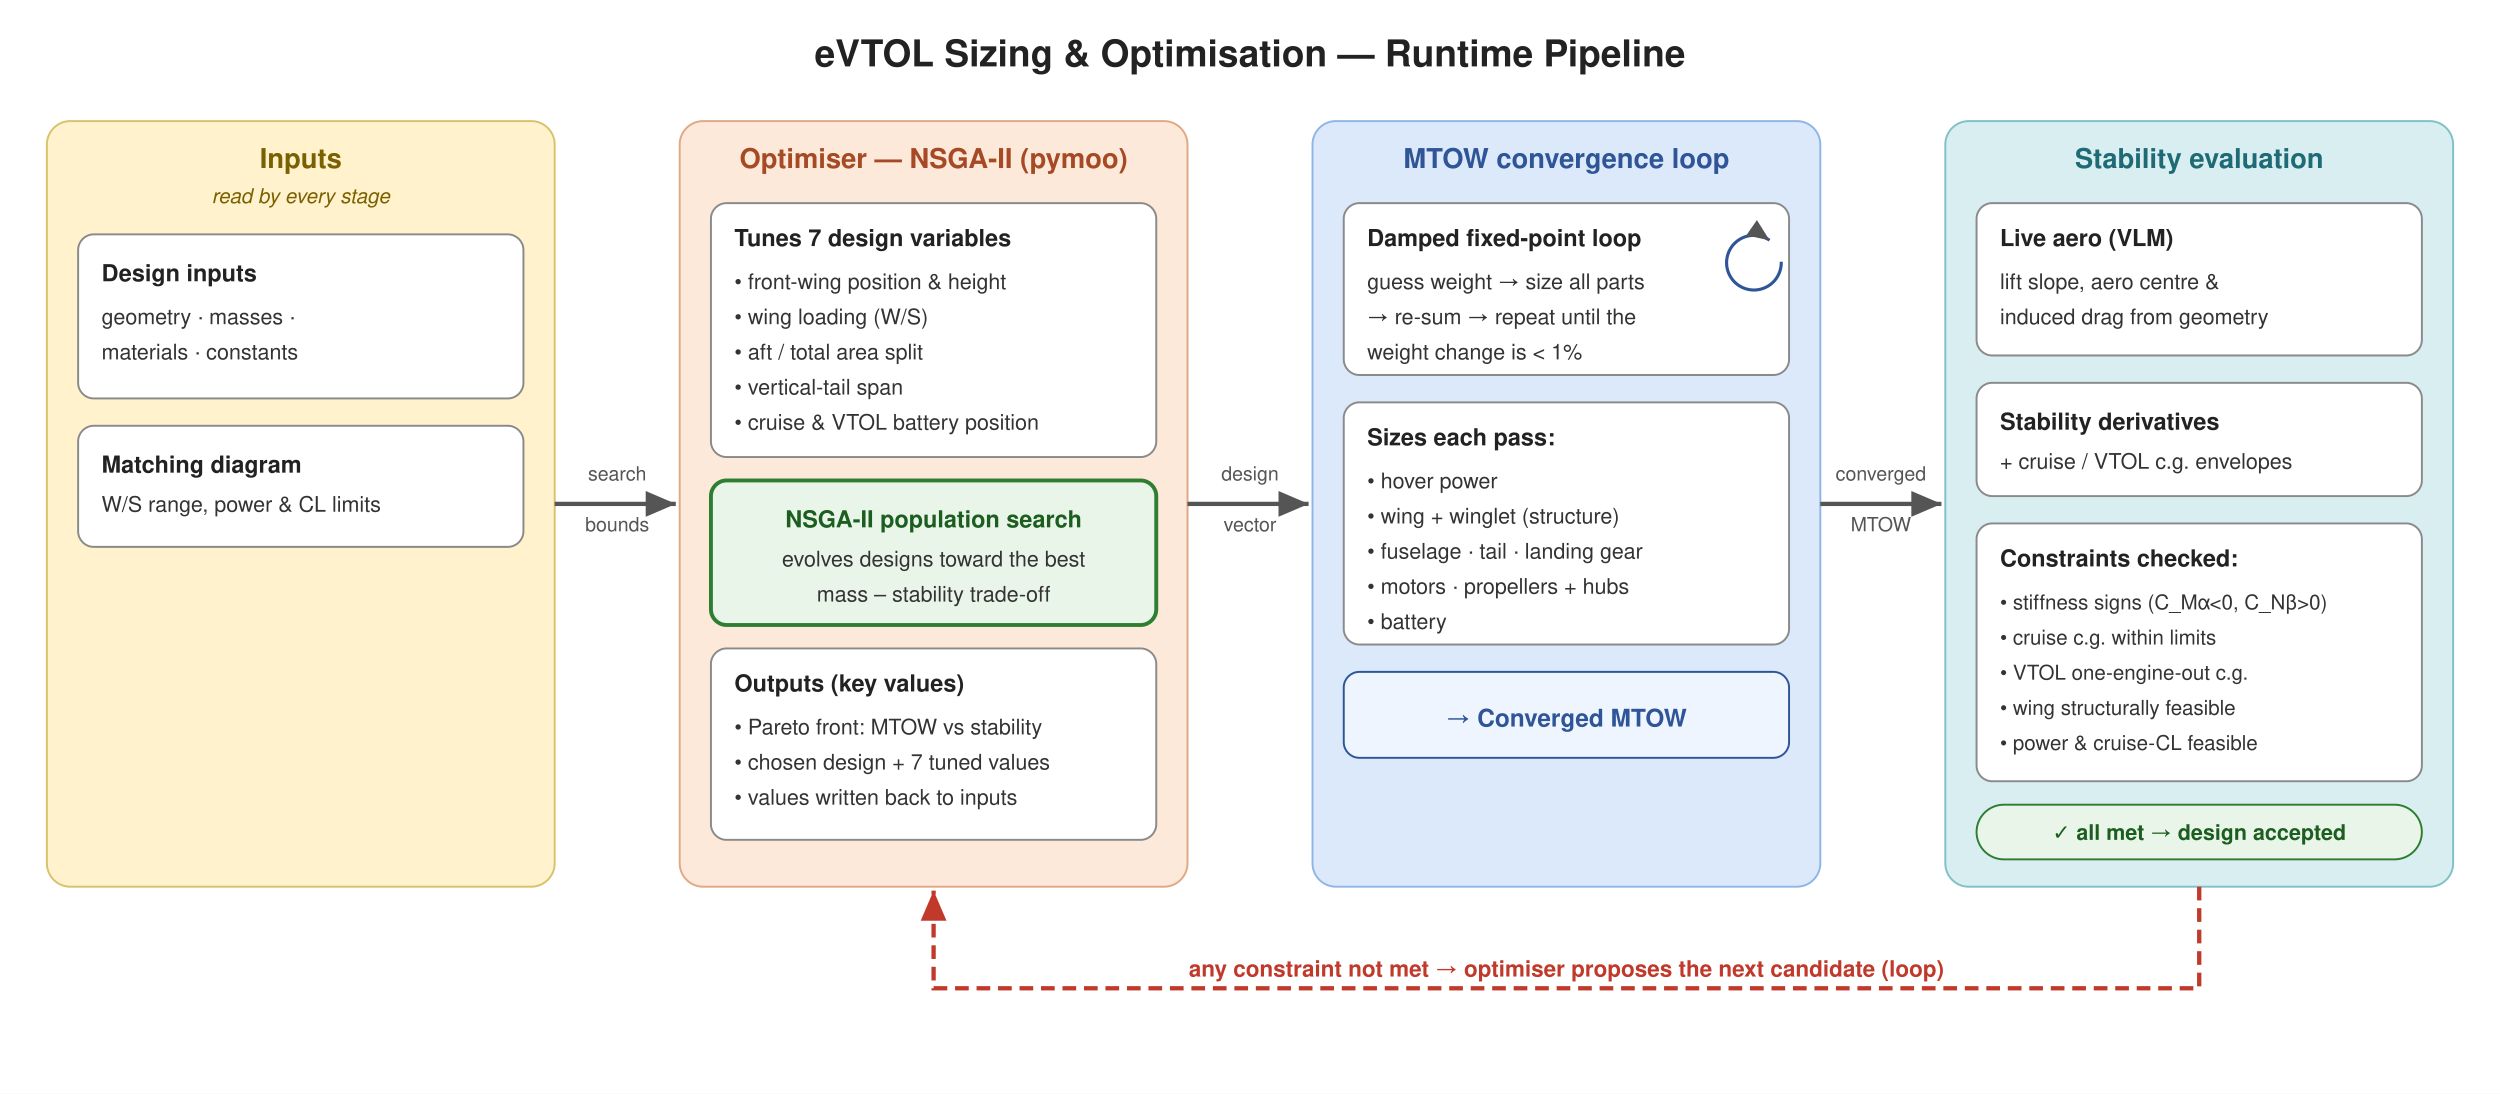
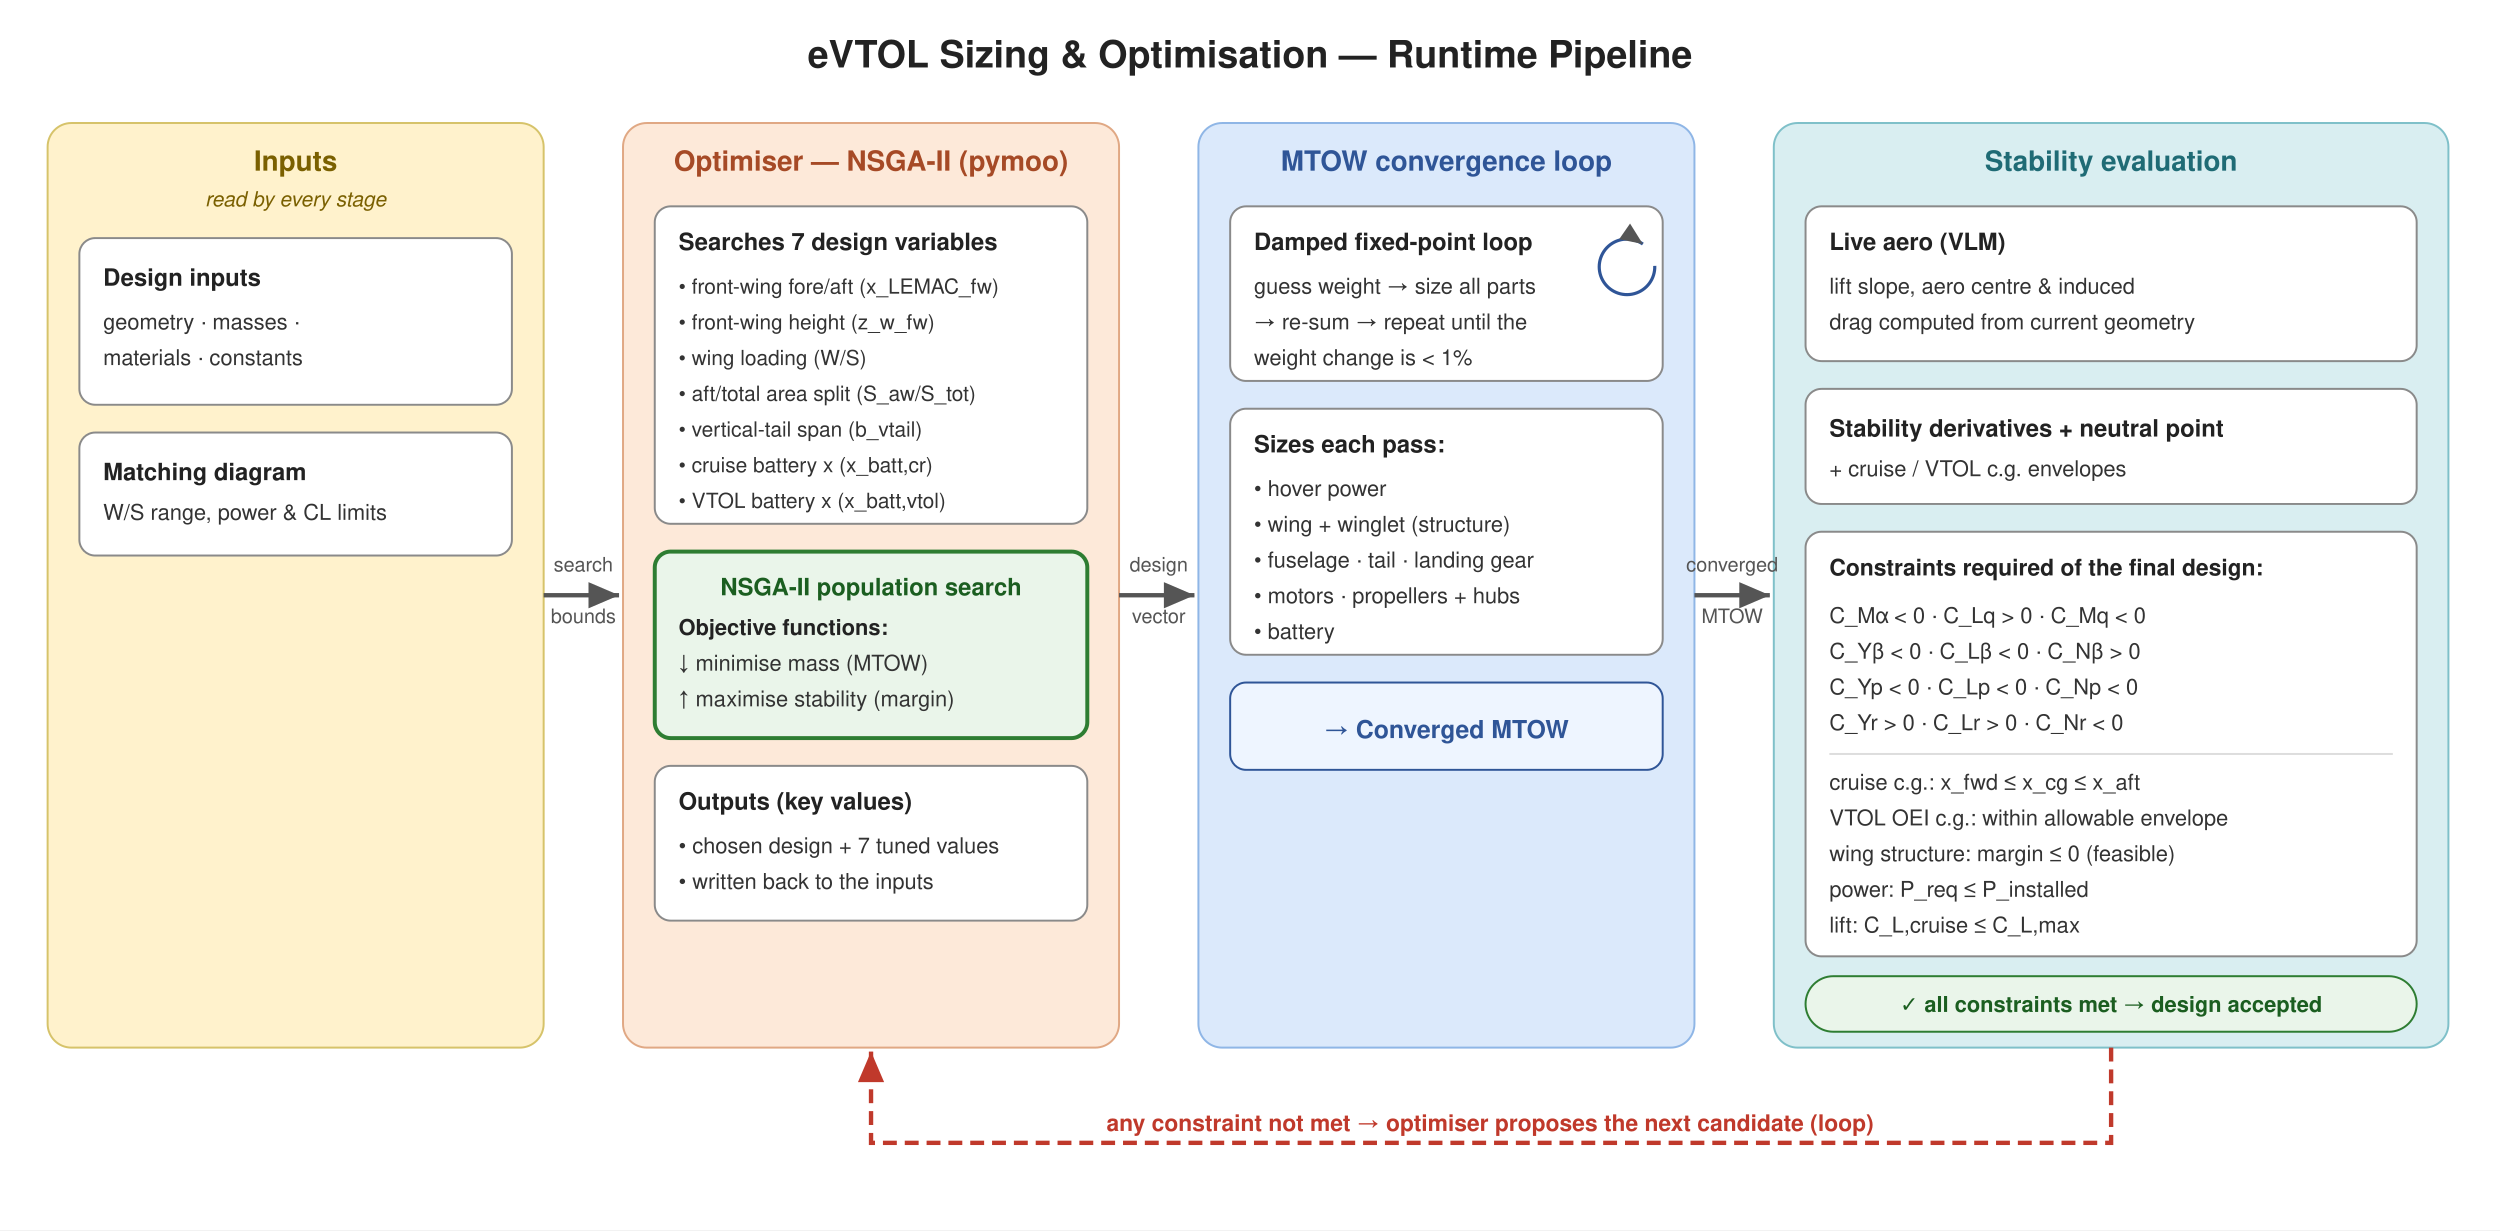
- <svg xmlns="http://www.w3.org/2000/svg" width="1280" height="560" viewBox="0 0 1280 560" font-family="Helvetica, Arial, sans-serif">
+ <svg xmlns="http://www.w3.org/2000/svg" width="1260" height="620" viewBox="0 0 1260 620" font-family="Helvetica, Arial, sans-serif">
  <defs>
    <marker id="arrow" markerWidth="10" markerHeight="10" refX="7" refY="3" orient="auto" markerUnits="strokeWidth">
      <path d="M0,0 L7,3 L0,6 Z" fill="#555555" />
    </marker>
    <marker id="arrowRed" markerWidth="10" markerHeight="10" refX="7" refY="3" orient="auto" markerUnits="strokeWidth">
      <path d="M0,0 L7,3 L0,6 Z" fill="#c0392b" />
    </marker>
  </defs>
-   <rect x="0" y="0" width="1280" height="560" fill="#ffffff" />
-   <text x="640" y="34" text-anchor="middle" font-size="19" font-weight="bold" fill="#222222">eVTOL Sizing &amp; Optimisation — Runtime Pipeline</text>
-   <rect x="24" y="62" width="260" height="392" rx="12" fill="#fff2cc" stroke="#d6c36a" />
-   <text x="154" y="86" text-anchor="middle" font-size="14" font-weight="bold" fill="#7a6000">Inputs</text>
-   <text x="154" y="104" text-anchor="middle" font-size="10.5" font-style="italic" fill="#7a6000">read by every stage</text>
-   <rect x="40" y="120" width="228" height="84" rx="8" fill="#ffffff" stroke="#8a8a8a" />
+   <rect x="0" y="0" width="1260" height="620" fill="#ffffff" />
+   <text x="630" y="34" text-anchor="middle" font-size="19" font-weight="bold" fill="#222222">eVTOL Sizing &amp; Optimisation — Runtime Pipeline</text>
+   <rect x="24" y="62" width="250" height="466" rx="12" fill="#fff2cc" stroke="#d6c36a" />
+   <text x="149" y="86" text-anchor="middle" font-size="14" font-weight="bold" fill="#7a6000">Inputs</text>
+   <text x="149" y="104" text-anchor="middle" font-size="10.5" font-style="italic" fill="#7a6000">read by every stage</text>
+   <rect x="40" y="120" width="218" height="84" rx="8" fill="#ffffff" stroke="#8a8a8a" />
  <text x="52" y="144" font-size="12" font-weight="bold" fill="#222222">Design inputs</text>
  <text x="52" y="166" font-size="11" fill="#333333">geometry · masses ·</text>
  <text x="52" y="184" font-size="11" fill="#333333">materials · constants</text>
-   <rect x="40" y="218" width="228" height="62" rx="8" fill="#ffffff" stroke="#8a8a8a" />
+   <rect x="40" y="218" width="218" height="62" rx="8" fill="#ffffff" stroke="#8a8a8a" />
  <text x="52" y="242" font-size="12" font-weight="bold" fill="#222222">Matching diagram</text>
  <text x="52" y="262" font-size="11" fill="#333333">W/S range, power &amp; CL limits</text>
-   <rect x="348" y="62" width="260" height="392" rx="12" fill="#fde9d9" stroke="#e0a884" />
-   <text x="478" y="86" text-anchor="middle" font-size="14" font-weight="bold" fill="#a64a26">Optimiser — NSGA-II (pymoo)</text>
-   <rect x="364" y="104" width="228" height="130" rx="8" fill="#ffffff" stroke="#8a8a8a" />
-   <text x="376" y="126" font-size="12" font-weight="bold" fill="#222222">Tunes 7 design variables</text>
-   <text x="376" y="148" font-size="11" fill="#333333">• front-wing position &amp; height</text>
-   <text x="376" y="166" font-size="11" fill="#333333">• wing loading (W/S)</text>
-   <text x="376" y="184" font-size="11" fill="#333333">• aft / total area split</text>
-   <text x="376" y="202" font-size="11" fill="#333333">• vertical-tail span</text>
-   <text x="376" y="220" font-size="11" fill="#333333">• cruise &amp; VTOL battery position</text>
-   <rect x="364" y="246" width="228" height="74" rx="8" fill="#eaf5ea" stroke="#2e7d32" stroke-width="2" />
-   <text x="478" y="270" text-anchor="middle" font-size="12" font-weight="bold" fill="#1b5e20">NSGA-II population search</text>
-   <text x="478" y="290" text-anchor="middle" font-size="11" fill="#333333">evolves designs toward the best</text>
-   <text x="478" y="308" text-anchor="middle" font-size="11" fill="#333333">mass – stability trade-off</text>
-   <rect x="364" y="332" width="228" height="98" rx="8" fill="#ffffff" stroke="#8a8a8a" />
-   <text x="376" y="354" font-size="12" font-weight="bold" fill="#222222">Outputs (key values)</text>
-   <text x="376" y="376" font-size="11" fill="#333333">• Pareto front: MTOW vs stability</text>
-   <text x="376" y="394" font-size="11" fill="#333333">• chosen design + 7 tuned values</text>
-   <text x="376" y="412" font-size="11" fill="#333333">• values written back to inputs</text>
-   <rect x="672" y="62" width="260" height="392" rx="12" fill="#dbe9fb" stroke="#8fb6e6" />
-   <text x="802" y="86" text-anchor="middle" font-size="14" font-weight="bold" fill="#2f5597">MTOW convergence loop</text>
-   <rect x="688" y="104" width="228" height="88" rx="8" fill="#ffffff" stroke="#8a8a8a" />
-   <text x="700" y="126" font-size="12" font-weight="bold" fill="#222222">Damped fixed-point loop</text>
-   <text x="700" y="148" font-size="11" fill="#333333">guess weight → size all parts</text>
-   <text x="700" y="166" font-size="11" fill="#333333">→ re-sum → repeat until the</text>
-   <text x="700" y="184" font-size="11" fill="#333333">weight change is &lt; 1%</text>
-   <rect x="688" y="206" width="228" height="124" rx="8" fill="#ffffff" stroke="#8a8a8a" />
-   <text x="700" y="228" font-size="12" font-weight="bold" fill="#222222">Sizes each pass:</text>
-   <text x="700" y="250" font-size="11" fill="#333333">• hover power</text>
-   <text x="700" y="268" font-size="11" fill="#333333">• wing + winglet (structure)</text>
-   <text x="700" y="286" font-size="11" fill="#333333">• fuselage · tail · landing gear</text>
-   <text x="700" y="304" font-size="11" fill="#333333">• motors · propellers + hubs</text>
-   <text x="700" y="322" font-size="11" fill="#333333">• battery</text>
-   <rect x="688" y="344" width="228" height="44" rx="8" fill="#eef5ff" stroke="#2f5597" />
-   <text x="802" y="372" text-anchor="middle" font-size="12.5" font-weight="bold" fill="#2f5597">→ Converged MTOW</text>
-   <path d="M912,134 a14,14 0 1 1 -6,-11" fill="none" stroke="#2f5597" stroke-width="1.6" marker-end="url(#arrow)" />
-   <rect x="996" y="62" width="260" height="392" rx="12" fill="#d9eef1" stroke="#7fc0c9" />
-   <text x="1126" y="86" text-anchor="middle" font-size="14" font-weight="bold" fill="#1f6b75">Stability evaluation</text>
-   <rect x="1012" y="104" width="228" height="78" rx="8" fill="#ffffff" stroke="#8a8a8a" />
-   <text x="1024" y="126" font-size="12" font-weight="bold" fill="#222222">Live aero (VLM)</text>
-   <text x="1024" y="148" font-size="11" fill="#333333">lift slope, aero centre &amp;</text>
-   <text x="1024" y="166" font-size="11" fill="#333333">induced drag from geometry</text>
-   <rect x="1012" y="196" width="228" height="58" rx="8" fill="#ffffff" stroke="#8a8a8a" />
-   <text x="1024" y="220" font-size="12" font-weight="bold" fill="#222222">Stability derivatives</text>
-   <text x="1024" y="240" font-size="11" fill="#333333">+ cruise / VTOL c.g. envelopes</text>
-   <rect x="1012" y="268" width="228" height="132" rx="8" fill="#ffffff" stroke="#8a8a8a" />
-   <text x="1024" y="290" font-size="12" font-weight="bold" fill="#222222">Constraints checked:</text>
-   <text x="1024" y="312" font-size="10.5" fill="#333333">• stiffness signs (C_Mα&lt;0, C_Nβ&gt;0)</text>
-   <text x="1024" y="330" font-size="10.5" fill="#333333">• cruise c.g. within limits</text>
-   <text x="1024" y="348" font-size="10.5" fill="#333333">• VTOL one-engine-out c.g.</text>
-   <text x="1024" y="366" font-size="10.5" fill="#333333">• wing structurally feasible</text>
-   <text x="1024" y="384" font-size="10.5" fill="#333333">• power &amp; cruise-CL feasible</text>
-   <rect x="1012" y="412" width="228" height="28" rx="14" fill="#eaf5ea" stroke="#2e7d32" />
-   <text x="1126" y="430" text-anchor="middle" font-size="11" font-weight="bold" fill="#1b5e20">✓ all met → design accepted</text>
-   <line x1="284" y1="258" x2="346" y2="258" stroke="#555555" stroke-width="2.2" marker-end="url(#arrow)" />
-   <text x="316" y="246" text-anchor="middle" font-size="10" fill="#555555">search</text>
-   <text x="316" y="272" text-anchor="middle" font-size="10" fill="#555555">bounds</text>
-   <line x1="608" y1="258" x2="670" y2="258" stroke="#555555" stroke-width="2.2" marker-end="url(#arrow)" />
-   <text x="640" y="246" text-anchor="middle" font-size="10" fill="#555555">design</text>
-   <text x="640" y="272" text-anchor="middle" font-size="10" fill="#555555">vector</text>
-   <line x1="932" y1="258" x2="994" y2="258" stroke="#555555" stroke-width="2.2" marker-end="url(#arrow)" />
-   <text x="963" y="246" text-anchor="middle" font-size="10" fill="#555555">converged</text>
-   <text x="963" y="272" text-anchor="middle" font-size="10" fill="#555555">MTOW</text>
-   <path d="M1126,454 L1126,506 L478,506 L478,456" fill="none" stroke="#c0392b" stroke-width="2.2" stroke-dasharray="7,4" marker-end="url(#arrowRed)" />
-   <text x="802" y="500" text-anchor="middle" font-size="11.5" font-weight="bold" fill="#c0392b">any constraint not met → optimiser proposes the next candidate (loop)</text>
+   <rect x="314" y="62" width="250" height="466" rx="12" fill="#fde9d9" stroke="#e0a884" />
+   <text x="439" y="86" text-anchor="middle" font-size="14" font-weight="bold" fill="#a64a26">Optimiser — NSGA-II (pymoo)</text>
+   <rect x="330" y="104" width="218" height="160" rx="8" fill="#ffffff" stroke="#8a8a8a" />
+   <text x="342" y="126" font-size="12" font-weight="bold" fill="#222222">Searches 7 design variables</text>
+   <text x="342" y="148" font-size="10.5" fill="#333333">• front-wing fore/aft  (x_LEMAC_fw)</text>
+   <text x="342" y="166" font-size="10.5" fill="#333333">• front-wing height  (z_w_fw)</text>
+   <text x="342" y="184" font-size="10.5" fill="#333333">• wing loading  (W/S)</text>
+   <text x="342" y="202" font-size="10.5" fill="#333333">• aft/total area split  (S_aw/S_tot)</text>
+   <text x="342" y="220" font-size="10.5" fill="#333333">• vertical-tail span  (b_vtail)</text>
+   <text x="342" y="238" font-size="10.5" fill="#333333">• cruise battery x  (x_batt,cr)</text>
+   <text x="342" y="256" font-size="10.5" fill="#333333">• VTOL battery x  (x_batt,vtol)</text>
+   <rect x="330" y="278" width="218" height="94" rx="8" fill="#eaf5ea" stroke="#2e7d32" stroke-width="2" />
+   <text x="439" y="300" text-anchor="middle" font-size="12" font-weight="bold" fill="#1b5e20">NSGA-II population search</text>
+   <text x="342" y="320" font-size="11" font-weight="bold" fill="#222222">Objective functions:</text>
+   <text x="342" y="338" font-size="11" fill="#333333">↓ minimise mass (MTOW)</text>
+   <text x="342" y="356" font-size="11" fill="#333333">↑ maximise stability (margin)</text>
+   <rect x="330" y="386" width="218" height="78" rx="8" fill="#ffffff" stroke="#8a8a8a" />
+   <text x="342" y="408" font-size="12" font-weight="bold" fill="#222222">Outputs (key values)</text>
+   <text x="342" y="430" font-size="11" fill="#333333">• chosen design + 7 tuned values</text>
+   <text x="342" y="448" font-size="11" fill="#333333">• written back to the inputs</text>
+   <rect x="604" y="62" width="250" height="466" rx="12" fill="#dbe9fb" stroke="#8fb6e6" />
+   <text x="729" y="86" text-anchor="middle" font-size="14" font-weight="bold" fill="#2f5597">MTOW convergence loop</text>
+   <rect x="620" y="104" width="218" height="88" rx="8" fill="#ffffff" stroke="#8a8a8a" />
+   <text x="632" y="126" font-size="12" font-weight="bold" fill="#222222">Damped fixed-point loop</text>
+   <text x="632" y="148" font-size="11" fill="#333333">guess weight → size all parts</text>
+   <text x="632" y="166" font-size="11" fill="#333333">→ re-sum → repeat until the</text>
+   <text x="632" y="184" font-size="11" fill="#333333">weight change is &lt; 1%</text>
+   <rect x="620" y="206" width="218" height="124" rx="8" fill="#ffffff" stroke="#8a8a8a" />
+   <text x="632" y="228" font-size="12" font-weight="bold" fill="#222222">Sizes each pass:</text>
+   <text x="632" y="250" font-size="11" fill="#333333">• hover power</text>
+   <text x="632" y="268" font-size="11" fill="#333333">• wing + winglet (structure)</text>
+   <text x="632" y="286" font-size="11" fill="#333333">• fuselage · tail · landing gear</text>
+   <text x="632" y="304" font-size="11" fill="#333333">• motors · propellers + hubs</text>
+   <text x="632" y="322" font-size="11" fill="#333333">• battery</text>
+   <rect x="620" y="344" width="218" height="44" rx="8" fill="#eef5ff" stroke="#2f5597" />
+   <text x="729" y="372" text-anchor="middle" font-size="12.5" font-weight="bold" fill="#2f5597">→ Converged MTOW</text>
+   <path d="M834,134 a14,14 0 1 1 -6,-11" fill="none" stroke="#2f5597" stroke-width="1.6" marker-end="url(#arrow)" />
+   <rect x="894" y="62" width="340" height="466" rx="12" fill="#d9eef1" stroke="#7fc0c9" />
+   <text x="1064" y="86" text-anchor="middle" font-size="14" font-weight="bold" fill="#1f6b75">Stability evaluation</text>
+   <rect x="910" y="104" width="308" height="78" rx="8" fill="#ffffff" stroke="#8a8a8a" />
+   <text x="922" y="126" font-size="12" font-weight="bold" fill="#222222">Live aero (VLM)</text>
+   <text x="922" y="148" font-size="11" fill="#333333">lift slope, aero centre &amp; induced</text>
+   <text x="922" y="166" font-size="11" fill="#333333">drag computed from current geometry</text>
+   <rect x="910" y="196" width="308" height="58" rx="8" fill="#ffffff" stroke="#8a8a8a" />
+   <text x="922" y="220" font-size="12" font-weight="bold" fill="#222222">Stability derivatives + neutral point</text>
+   <text x="922" y="240" font-size="11" fill="#333333">+ cruise / VTOL c.g. envelopes</text>
+   <rect x="910" y="268" width="308" height="214" rx="8" fill="#ffffff" stroke="#8a8a8a" />
+   <text x="922" y="290" font-size="11.5" font-weight="bold" fill="#222222">Constraints required of the final design:</text>
+   <text x="922" y="314" font-size="11" fill="#333333">C_Mα &lt; 0   ·   C_Lq &gt; 0   ·   C_Mq &lt; 0</text>
+   <text x="922" y="332" font-size="11" fill="#333333">C_Yβ &lt; 0   ·   C_Lβ &lt; 0   ·   C_Nβ &gt; 0</text>
+   <text x="922" y="350" font-size="11" fill="#333333">C_Yp &lt; 0   ·   C_Lp &lt; 0   ·   C_Np &lt; 0</text>
+   <text x="922" y="368" font-size="11" fill="#333333">C_Yr &gt; 0   ·   C_Lr &gt; 0   ·   C_Nr &lt; 0</text>
+   <line x1="922" y1="380" x2="1206" y2="380" stroke="#dddddd" stroke-width="1" />
+   <text x="922" y="398" font-size="11" fill="#333333">cruise c.g.:  x_fwd ≤ x_cg ≤ x_aft</text>
+   <text x="922" y="416" font-size="11" fill="#333333">VTOL OEI c.g.:  within allowable envelope</text>
+   <text x="922" y="434" font-size="11" fill="#333333">wing structure:  margin ≤ 0  (feasible)</text>
+   <text x="922" y="452" font-size="11" fill="#333333">power:  P_req ≤ P_installed</text>
+   <text x="922" y="470" font-size="11" fill="#333333">lift:  C_L,cruise ≤ C_L,max</text>
+   <rect x="910" y="492" width="308" height="28" rx="14" fill="#eaf5ea" stroke="#2e7d32" />
+   <text x="1064" y="510" text-anchor="middle" font-size="11" font-weight="bold" fill="#1b5e20">✓ all constraints met → design accepted</text>
+   <line x1="274" y1="300" x2="312" y2="300" stroke="#555555" stroke-width="2.2" marker-end="url(#arrow)" />
+   <text x="294" y="288" text-anchor="middle" font-size="10" fill="#555555">search</text>
+   <text x="294" y="314" text-anchor="middle" font-size="10" fill="#555555">bounds</text>
+   <line x1="564" y1="300" x2="602" y2="300" stroke="#555555" stroke-width="2.2" marker-end="url(#arrow)" />
+   <text x="584" y="288" text-anchor="middle" font-size="10" fill="#555555">design</text>
+   <text x="584" y="314" text-anchor="middle" font-size="10" fill="#555555">vector</text>
+   <line x1="854" y1="300" x2="892" y2="300" stroke="#555555" stroke-width="2.2" marker-end="url(#arrow)" />
+   <text x="873" y="288" text-anchor="middle" font-size="10" fill="#555555">converged</text>
+   <text x="873" y="314" text-anchor="middle" font-size="10" fill="#555555">MTOW</text>
+   <path d="M1064,528 L1064,576 L439,576 L439,530" fill="none" stroke="#c0392b" stroke-width="2.2" stroke-dasharray="7,4" marker-end="url(#arrowRed)" />
+   <text x="751" y="570" text-anchor="middle" font-size="11.5" font-weight="bold" fill="#c0392b">any constraint not met → optimiser proposes the next candidate (loop)</text>
</svg>
